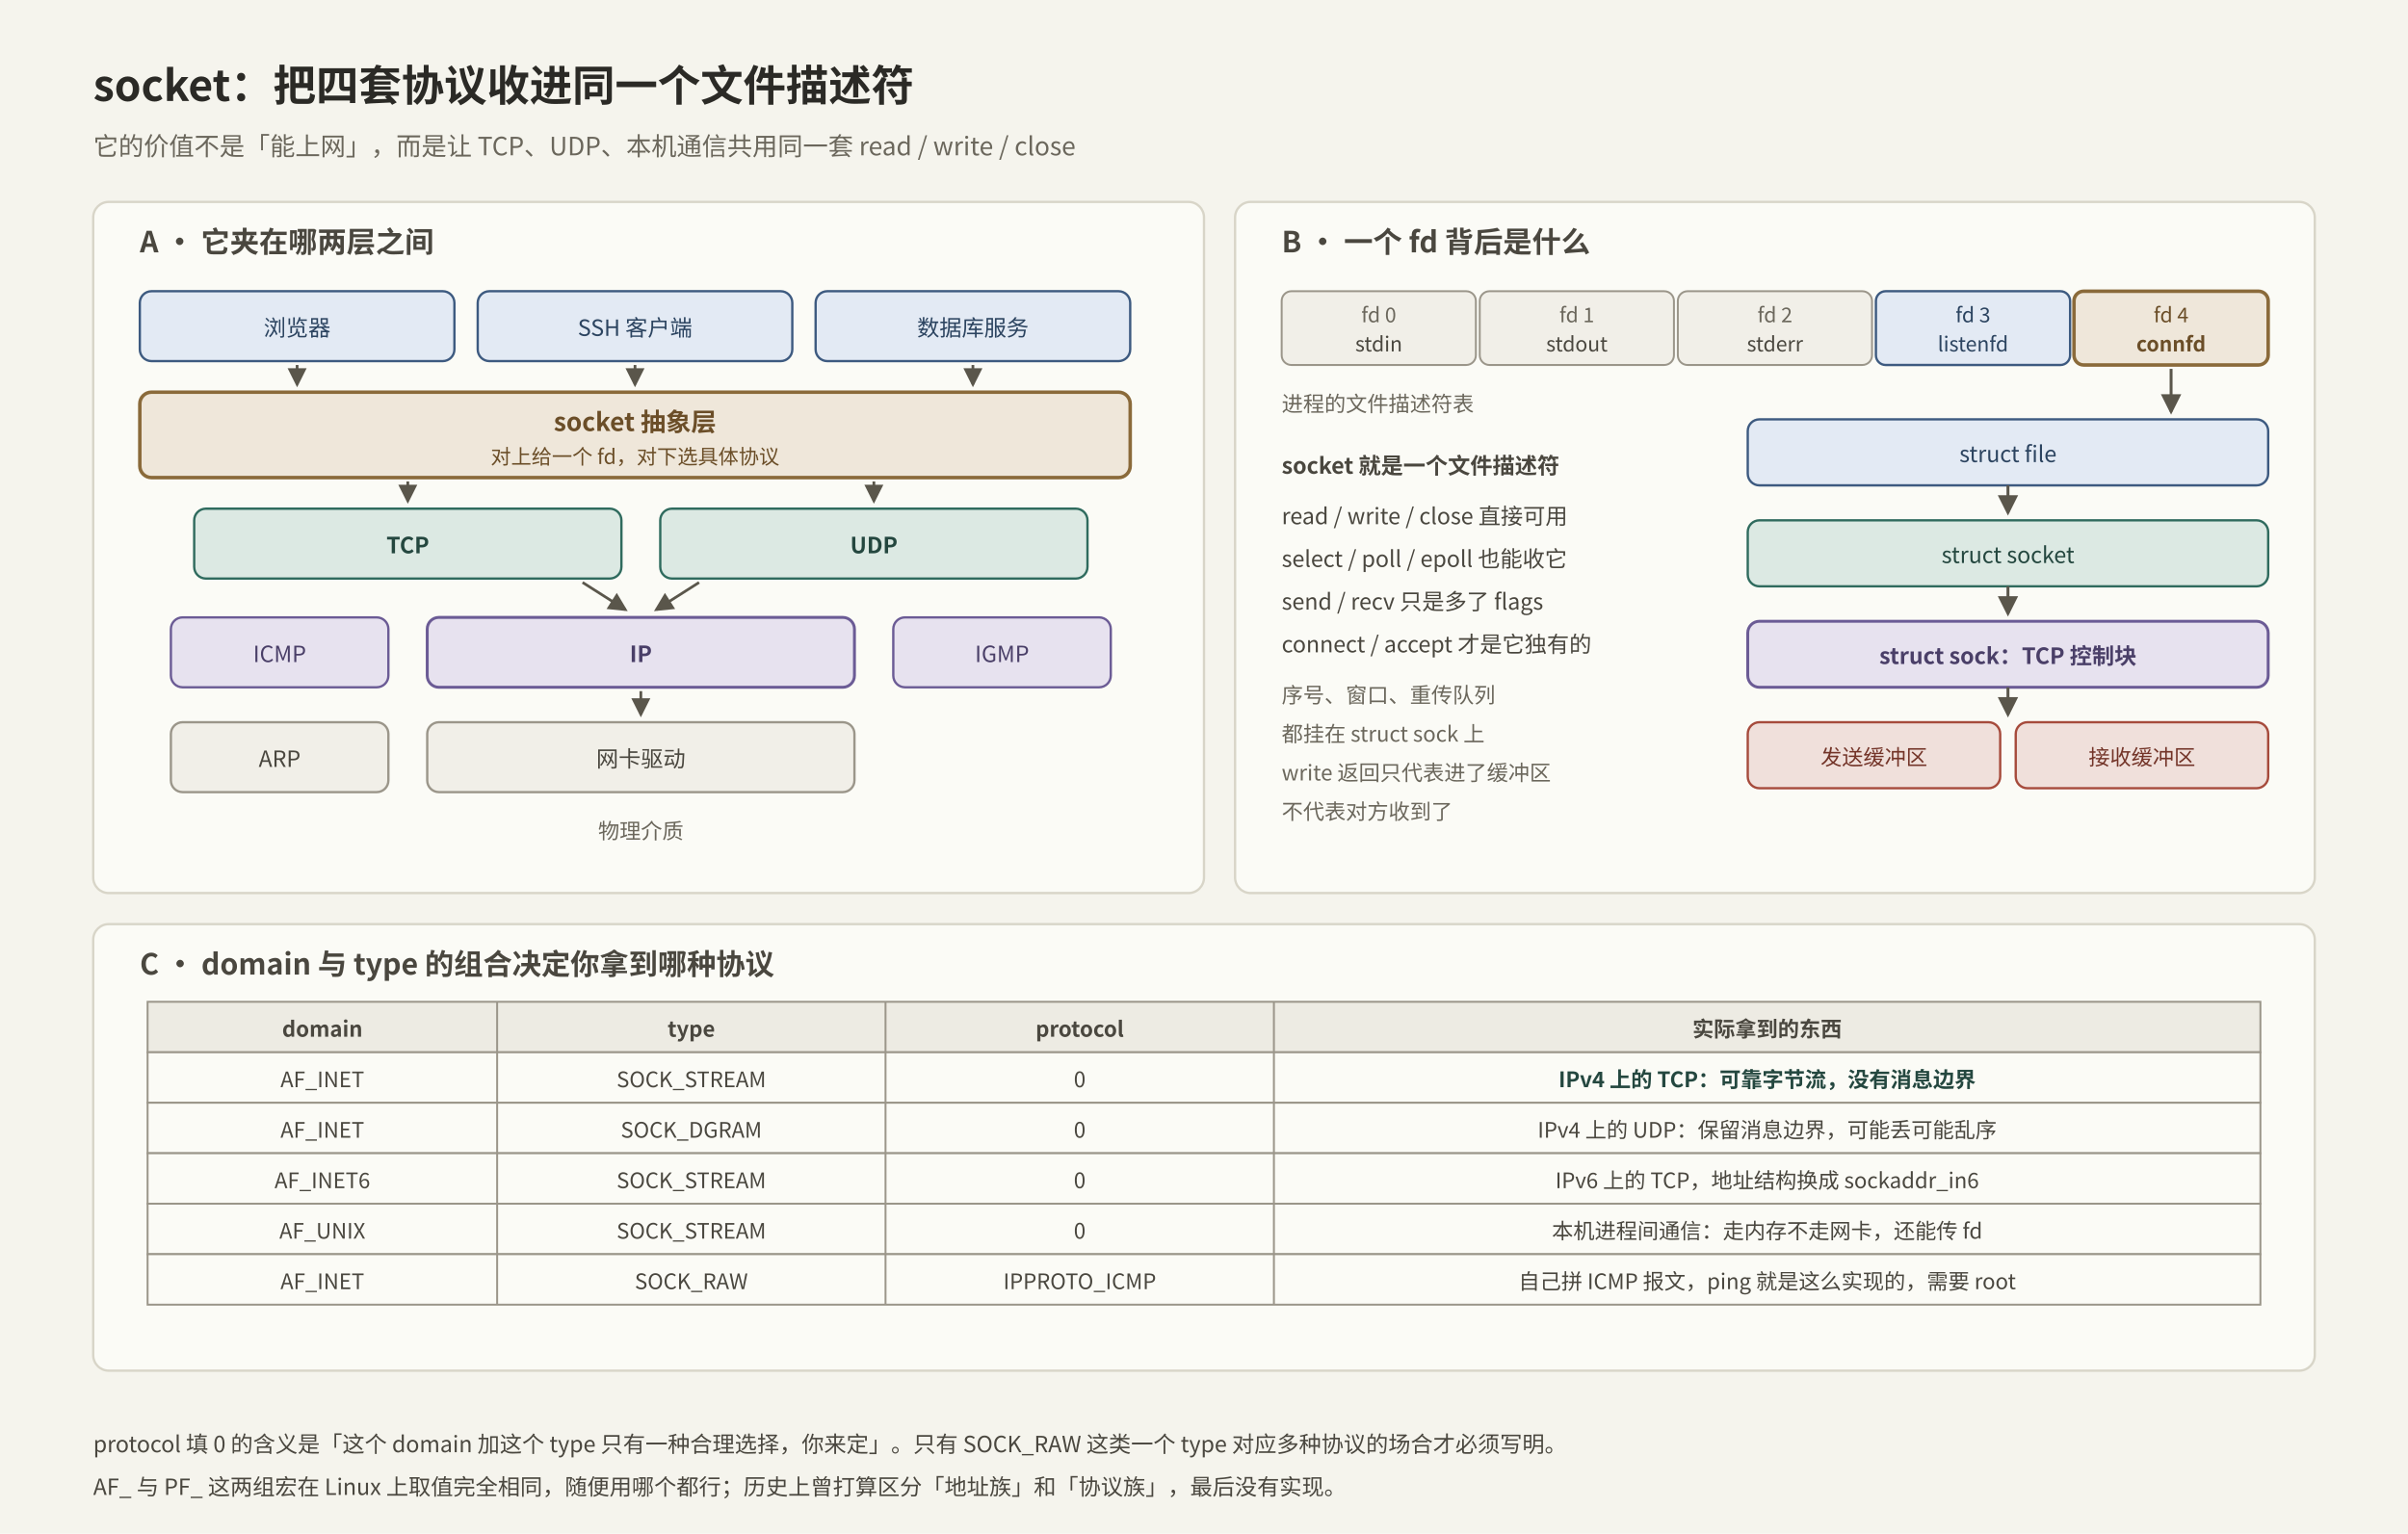
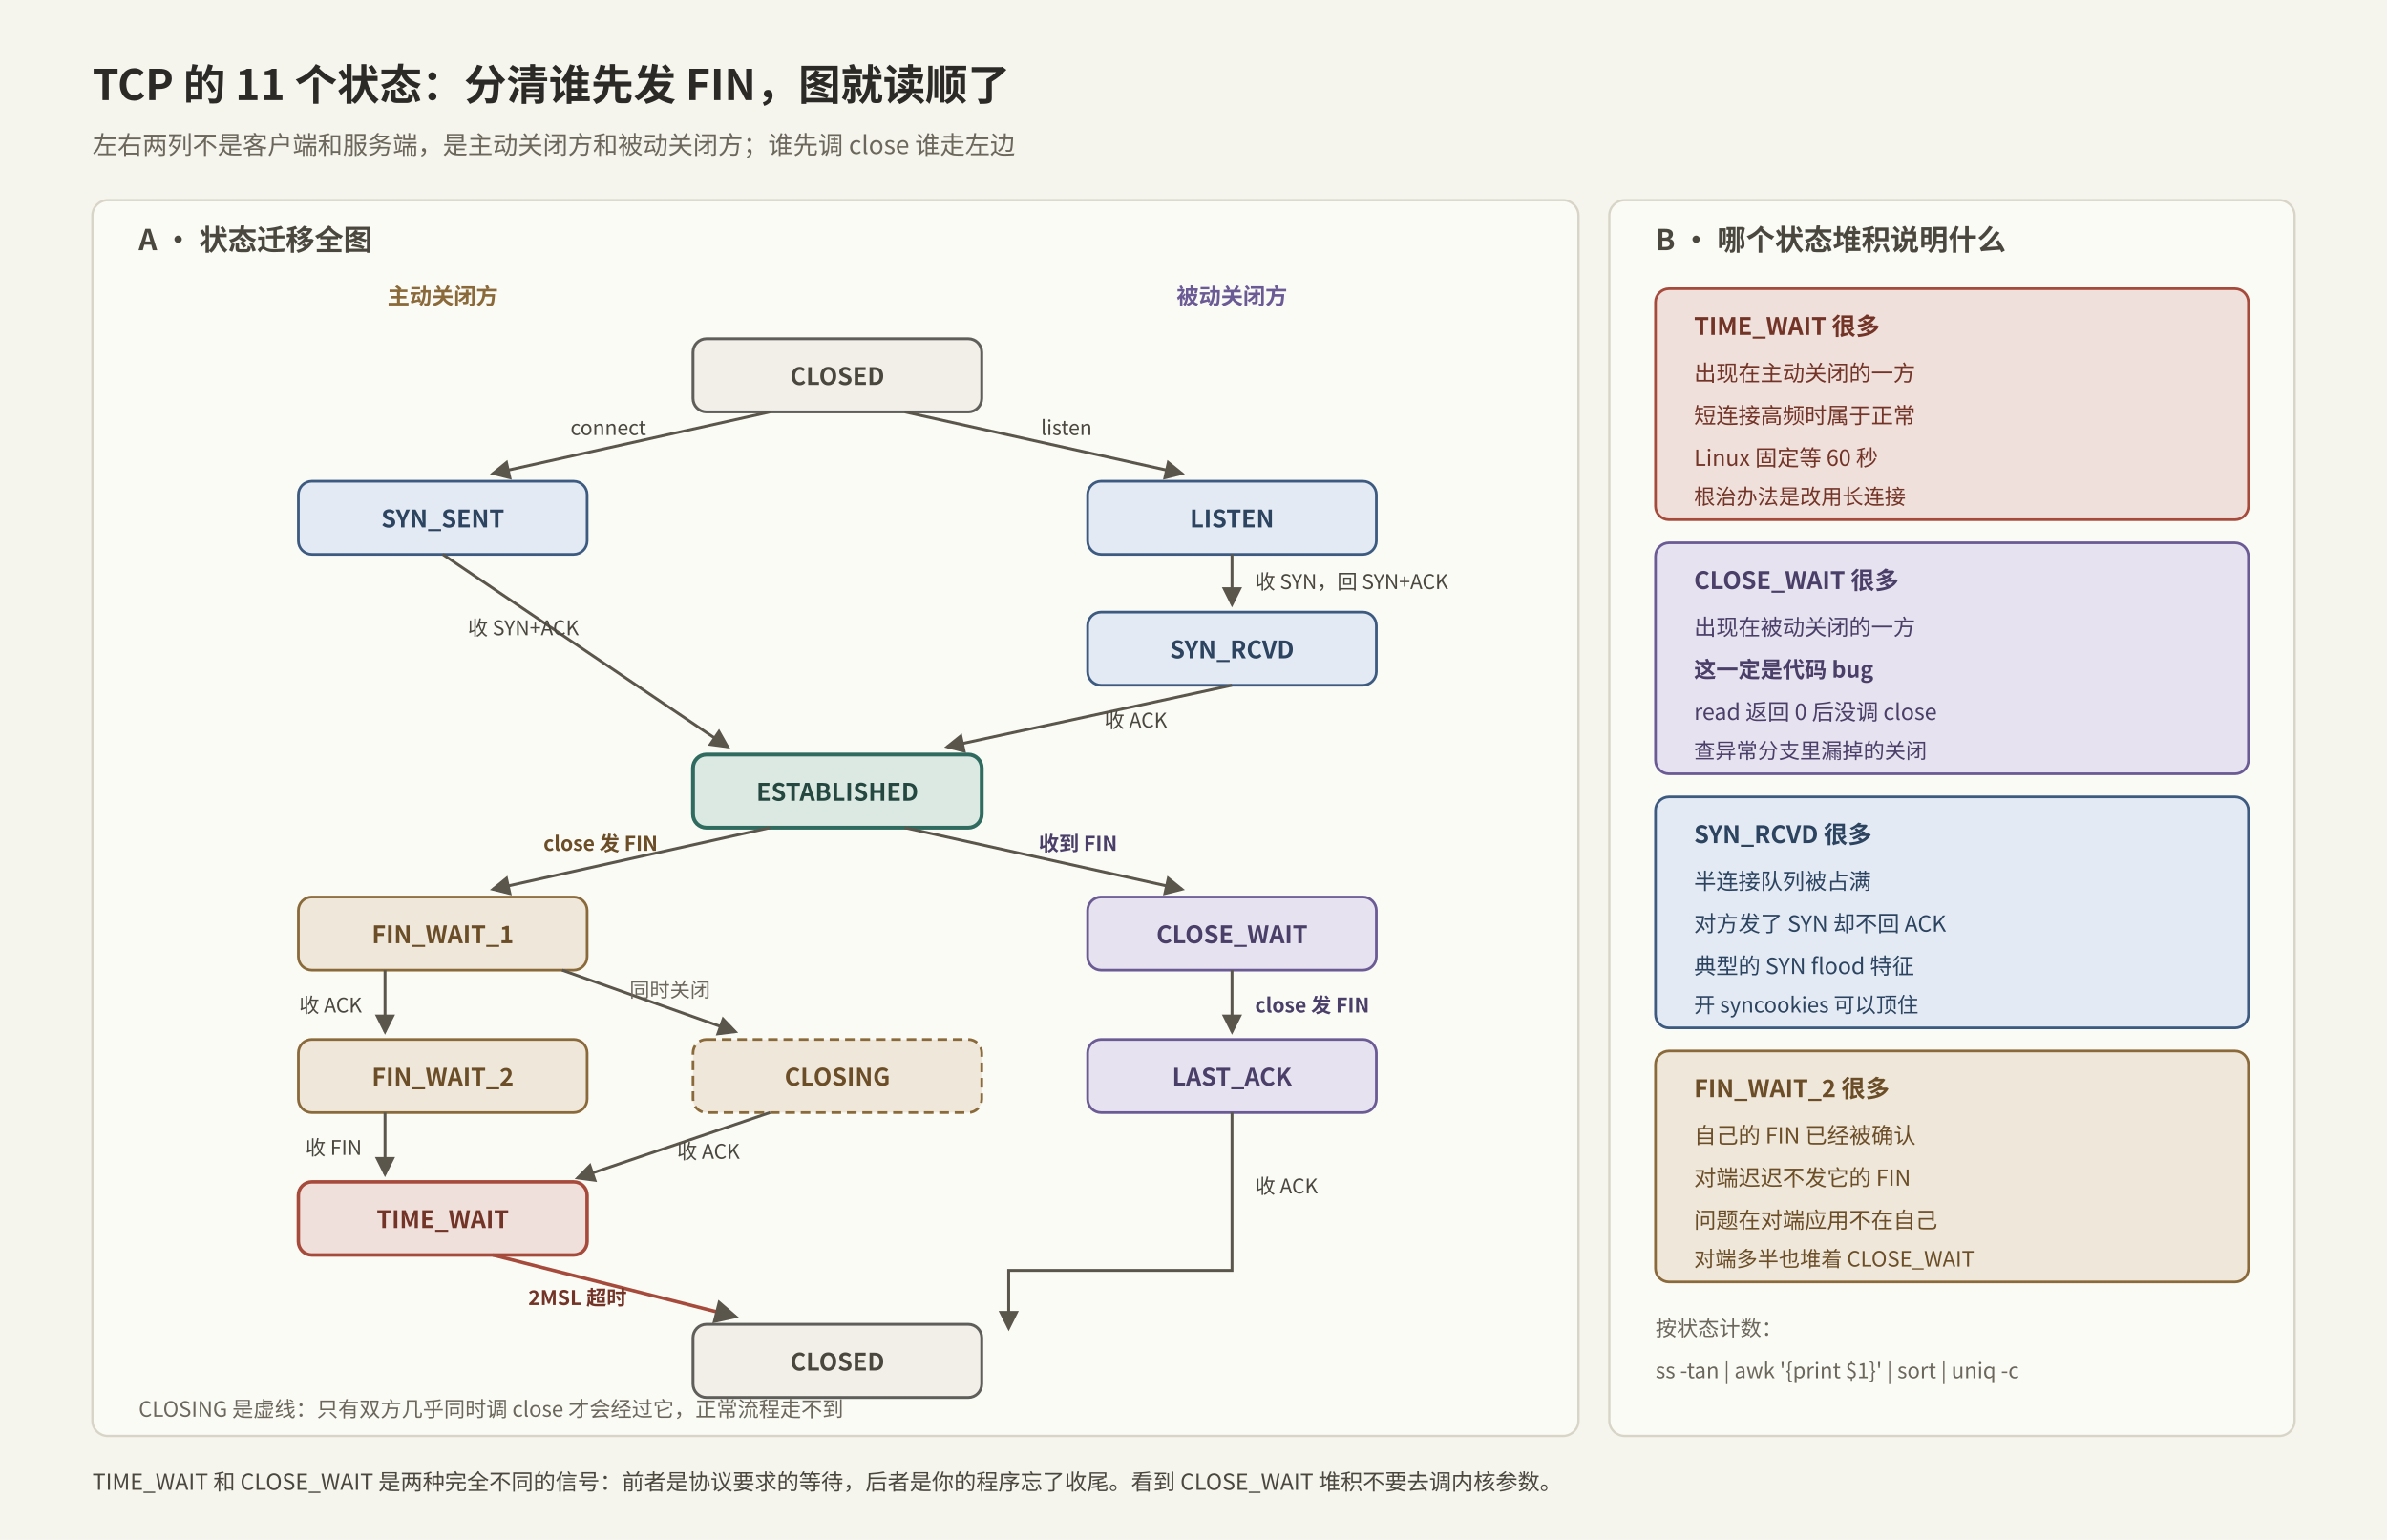
- <svg xmlns="http://www.w3.org/2000/svg" viewBox="0 0 1240 790" font-family="'PingFang SC','Hiragino Sans GB','Microsoft YaHei','Noto Sans CJK SC',sans-serif">
+ <svg xmlns="http://www.w3.org/2000/svg" viewBox="0 0 1240 800" font-family="'PingFang SC','Hiragino Sans GB','Microsoft YaHei','Noto Sans CJK SC',sans-serif">
  <defs>
    <marker id="arr" viewBox="0 0 10 10" refX="8.5" refY="5" markerWidth="7" markerHeight="7" orient="auto-start-reverse">
      <path d="M0,0 L10,5 L0,10 z" fill="#5A564B" />
    </marker>
  </defs>
-   <rect x="0" y="0" width="1240" height="790" fill="rgb(245, 244, 237)" />
-   <text x="48" y="52" font-size="22" font-weight="700" fill="#2B2A26">socket：把四套协议收进同一个文件描述符</text>
-   <text x="48" y="80" font-size="13" fill="#6B675C">它的价值不是「能上网」，而是让 TCP、UDP、本机通信共用同一套 read / write / close</text>
-   <rect x="48" y="104" width="572" height="356" rx="8" fill="#FBFBF6" stroke="#D8D5C8" stroke-width="1.2" />
-   <text x="72" y="130" font-size="15" font-weight="700" fill="#4A473F">A · 它夹在哪两层之间</text>
-   <rect x="72" y="150" width="162" height="36" rx="6" fill="#E3EAF4" stroke="#3D5A80" stroke-width="1.2" />
-   <text x="153" y="173" font-size="11.5" fill="#2C4460" text-anchor="middle">浏览器</text>
-   <rect x="246" y="150" width="162" height="36" rx="6" fill="#E3EAF4" stroke="#3D5A80" stroke-width="1.2" />
-   <text x="327" y="173" font-size="11.5" fill="#2C4460" text-anchor="middle">SSH 客户端</text>
-   <rect x="420" y="150" width="162" height="36" rx="6" fill="#E3EAF4" stroke="#3D5A80" stroke-width="1.2" />
-   <text x="501" y="173" font-size="11.5" fill="#2C4460" text-anchor="middle">数据库服务</text>
-   <line x1="153" y1="188" x2="153" y2="198" stroke="#5A564B" stroke-width="1.4" marker-end="url(#arr)" />
-   <line x1="327" y1="188" x2="327" y2="198" stroke="#5A564B" stroke-width="1.4" marker-end="url(#arr)" />
-   <line x1="501" y1="188" x2="501" y2="198" stroke="#5A564B" stroke-width="1.4" marker-end="url(#arr)" />
-   <rect x="72" y="202" width="510" height="44" rx="6" fill="#EFE7DA" stroke="#8A6A3A" stroke-width="1.8" />
-   <text x="327" y="222" font-size="13" font-weight="700" fill="#6B4E28" text-anchor="middle">socket 抽象层</text>
-   <text x="327" y="239" font-size="10.5" fill="#6B4E28" text-anchor="middle">对上给一个 fd，对下选具体协议</text>
-   <line x1="210" y1="248" x2="210" y2="258" stroke="#5A564B" stroke-width="1.4" marker-end="url(#arr)" />
-   <line x1="450" y1="248" x2="450" y2="258" stroke="#5A564B" stroke-width="1.4" marker-end="url(#arr)" />
-   <rect x="100" y="262" width="220" height="36" rx="6" fill="#DCE9E3" stroke="#2F6B5E" stroke-width="1.2" />
-   <text x="210" y="285" font-size="11.5" font-weight="700" fill="#24473F" text-anchor="middle">TCP</text>
-   <rect x="340" y="262" width="220" height="36" rx="6" fill="#DCE9E3" stroke="#2F6B5E" stroke-width="1.2" />
-   <text x="450" y="285" font-size="11.5" font-weight="700" fill="#24473F" text-anchor="middle">UDP</text>
-   <line x1="300" y1="300" x2="322" y2="314" stroke="#5A564B" stroke-width="1.4" marker-end="url(#arr)" />
-   <line x1="360" y1="300" x2="338" y2="314" stroke="#5A564B" stroke-width="1.4" marker-end="url(#arr)" />
-   <rect x="88" y="318" width="112" height="36" rx="6" fill="#E7E2EF" stroke="#6B5B95" stroke-width="1.2" />
-   <text x="144" y="341" font-size="11.5" fill="#4A3F68" text-anchor="middle">ICMP</text>
-   <rect x="220" y="318" width="220" height="36" rx="6" fill="#E7E2EF" stroke="#6B5B95" stroke-width="1.5" />
-   <text x="330" y="341" font-size="11.5" font-weight="700" fill="#4A3F68" text-anchor="middle">IP</text>
-   <rect x="460" y="318" width="112" height="36" rx="6" fill="#E7E2EF" stroke="#6B5B95" stroke-width="1.2" />
-   <text x="516" y="341" font-size="11.5" fill="#4A3F68" text-anchor="middle">IGMP</text>
-   <line x1="330" y1="356" x2="330" y2="368" stroke="#5A564B" stroke-width="1.4" marker-end="url(#arr)" />
-   <rect x="88" y="372" width="112" height="36" rx="6" fill="#F1EFE8" stroke="#9B968A" stroke-width="1.2" />
-   <text x="144" y="395" font-size="11.5" fill="#4A473F" text-anchor="middle">ARP</text>
-   <rect x="220" y="372" width="220" height="36" rx="6" fill="#F1EFE8" stroke="#9B968A" stroke-width="1.2" />
-   <text x="330" y="395" font-size="11.5" fill="#4A473F" text-anchor="middle">网卡驱动</text>
-   <text x="330" y="432" font-size="11" fill="#6B675C" text-anchor="middle">物理介质</text>
-   <rect x="636" y="104" width="556" height="356" rx="8" fill="#FBFBF6" stroke="#D8D5C8" stroke-width="1.2" />
-   <text x="660" y="130" font-size="15" font-weight="700" fill="#4A473F">B · 一个 fd 背后是什么</text>
-   <rect x="660" y="150" width="100" height="38" rx="5" fill="#F1EFE8" stroke="#9B968A" stroke-width="1" />
-   <text x="710" y="166" font-size="10.5" fill="#6B675C" text-anchor="middle">fd 0</text>
-   <text x="710" y="181" font-size="10.5" fill="#4A473F" text-anchor="middle">stdin</text>
-   <rect x="762" y="150" width="100" height="38" rx="5" fill="#F1EFE8" stroke="#9B968A" stroke-width="1" />
-   <text x="812" y="166" font-size="10.5" fill="#6B675C" text-anchor="middle">fd 1</text>
-   <text x="812" y="181" font-size="10.5" fill="#4A473F" text-anchor="middle">stdout</text>
-   <rect x="864" y="150" width="100" height="38" rx="5" fill="#F1EFE8" stroke="#9B968A" stroke-width="1" />
-   <text x="914" y="166" font-size="10.5" fill="#6B675C" text-anchor="middle">fd 2</text>
-   <text x="914" y="181" font-size="10.5" fill="#4A473F" text-anchor="middle">stderr</text>
-   <rect x="966" y="150" width="100" height="38" rx="5" fill="#E3EAF4" stroke="#3D5A80" stroke-width="1.2" />
-   <text x="1016" y="166" font-size="10.5" fill="#2C4460" text-anchor="middle">fd 3</text>
-   <text x="1016" y="181" font-size="10.5" fill="#2C4460" text-anchor="middle">listenfd</text>
-   <rect x="1068" y="150" width="100" height="38" rx="5" fill="#EFE7DA" stroke="#8A6A3A" stroke-width="1.8" />
-   <text x="1118" y="166" font-size="10.5" fill="#6B4E28" text-anchor="middle">fd 4</text>
-   <text x="1118" y="181" font-size="10.5" font-weight="700" fill="#6B4E28" text-anchor="middle">connfd</text>
-   <text x="660" y="212" font-size="11" fill="#6B675C">进程的文件描述符表</text>
-   <line x1="1118" y1="190" x2="1118" y2="212" stroke="#5A564B" stroke-width="1.5" marker-end="url(#arr)" />
-   <rect x="900" y="216" width="268" height="34" rx="6" fill="#E3EAF4" stroke="#3D5A80" stroke-width="1.2" />
-   <text x="1034" y="238" font-size="11.5" fill="#2C4460" text-anchor="middle">struct file</text>
-   <line x1="1034" y1="250" x2="1034" y2="264" stroke="#5A564B" stroke-width="1.5" marker-end="url(#arr)" />
-   <rect x="900" y="268" width="268" height="34" rx="6" fill="#DCE9E3" stroke="#2F6B5E" stroke-width="1.2" />
-   <text x="1034" y="290" font-size="11.5" fill="#24473F" text-anchor="middle">struct socket</text>
-   <line x1="1034" y1="302" x2="1034" y2="316" stroke="#5A564B" stroke-width="1.5" marker-end="url(#arr)" />
-   <rect x="900" y="320" width="268" height="34" rx="6" fill="#E7E2EF" stroke="#6B5B95" stroke-width="1.5" />
-   <text x="1034" y="342" font-size="11.5" font-weight="700" fill="#4A3F68" text-anchor="middle">struct sock：TCP 控制块</text>
-   <line x1="1034" y1="354" x2="1034" y2="368" stroke="#5A564B" stroke-width="1.5" marker-end="url(#arr)" />
-   <rect x="900" y="372" width="130" height="34" rx="6" fill="#F0E0DB" stroke="#A64B3C" stroke-width="1.2" />
-   <text x="965" y="394" font-size="11" fill="#733428" text-anchor="middle">发送缓冲区</text>
-   <rect x="1038" y="372" width="130" height="34" rx="6" fill="#F0E0DB" stroke="#A64B3C" stroke-width="1.2" />
-   <text x="1103" y="394" font-size="11" fill="#733428" text-anchor="middle">接收缓冲区</text>
-   <text x="660" y="244" font-size="11.5" font-weight="700" fill="#4A473F">socket 就是一个文件描述符</text>
-   <text x="660" y="270" font-size="11.5" fill="#4A473F">read / write / close 直接可用</text>
-   <text x="660" y="292" font-size="11.5" fill="#4A473F">select / poll / epoll 也能收它</text>
-   <text x="660" y="314" font-size="11.5" fill="#4A473F">send / recv 只是多了 flags</text>
-   <text x="660" y="336" font-size="11.5" fill="#4A473F">connect / accept 才是它独有的</text>
-   <text x="660" y="362" font-size="11" fill="#6B675C">序号、窗口、重传队列</text>
-   <text x="660" y="382" font-size="11" fill="#6B675C">都挂在 struct sock 上</text>
-   <text x="660" y="402" font-size="11" fill="#6B675C">write 返回只代表进了缓冲区</text>
-   <text x="660" y="422" font-size="11" fill="#6B675C">不代表对方收到了</text>
-   <rect x="48" y="476" width="1144" height="230" rx="8" fill="#FBFBF6" stroke="#D8D5C8" stroke-width="1.2" />
-   <text x="72" y="502" font-size="15" font-weight="700" fill="#4A473F">C · domain 与 type 的组合决定你拿到哪种协议</text>
-   <rect x="76" y="516" width="1088" height="26" fill="#EDEBE3" stroke="#9B968A" stroke-width="1" />
-   <rect x="76" y="542" width="1088" height="26" fill="#FBFBF6" stroke="#9B968A" stroke-width="1" />
-   <rect x="76" y="568" width="1088" height="26" fill="#FBFBF6" stroke="#9B968A" stroke-width="1" />
-   <rect x="76" y="594" width="1088" height="26" fill="#FBFBF6" stroke="#9B968A" stroke-width="1" />
-   <rect x="76" y="620" width="1088" height="26" fill="#FBFBF6" stroke="#9B968A" stroke-width="1" />
-   <rect x="76" y="646" width="1088" height="26" fill="#FBFBF6" stroke="#9B968A" stroke-width="1" />
-   <line x1="256" y1="516" x2="256" y2="672" stroke="#9B968A" stroke-width="1" />
-   <line x1="456" y1="516" x2="456" y2="672" stroke="#9B968A" stroke-width="1" />
-   <line x1="656" y1="516" x2="656" y2="672" stroke="#9B968A" stroke-width="1" />
-   <text x="166" y="534" font-size="11" font-weight="700" fill="#4A473F" text-anchor="middle">domain</text>
-   <text x="356" y="534" font-size="11" font-weight="700" fill="#4A473F" text-anchor="middle">type</text>
-   <text x="556" y="534" font-size="11" font-weight="700" fill="#4A473F" text-anchor="middle">protocol</text>
-   <text x="910" y="534" font-size="11" font-weight="700" fill="#4A473F" text-anchor="middle">实际拿到的东西</text>
-   <text x="166" y="560" font-size="11" fill="#4A473F" text-anchor="middle">AF_INET</text>
-   <text x="356" y="560" font-size="11" fill="#4A473F" text-anchor="middle">SOCK_STREAM</text>
-   <text x="556" y="560" font-size="11" fill="#4A473F" text-anchor="middle">0</text>
-   <text x="910" y="560" font-size="11" font-weight="700" fill="#24473F" text-anchor="middle">IPv4 上的 TCP：可靠字节流，没有消息边界</text>
-   <text x="166" y="586" font-size="11" fill="#4A473F" text-anchor="middle">AF_INET</text>
-   <text x="356" y="586" font-size="11" fill="#4A473F" text-anchor="middle">SOCK_DGRAM</text>
-   <text x="556" y="586" font-size="11" fill="#4A473F" text-anchor="middle">0</text>
-   <text x="910" y="586" font-size="11" fill="#4A473F" text-anchor="middle">IPv4 上的 UDP：保留消息边界，可能丢可能乱序</text>
-   <text x="166" y="612" font-size="11" fill="#4A473F" text-anchor="middle">AF_INET6</text>
-   <text x="356" y="612" font-size="11" fill="#4A473F" text-anchor="middle">SOCK_STREAM</text>
-   <text x="556" y="612" font-size="11" fill="#4A473F" text-anchor="middle">0</text>
-   <text x="910" y="612" font-size="11" fill="#4A473F" text-anchor="middle">IPv6 上的 TCP，地址结构换成 sockaddr_in6</text>
-   <text x="166" y="638" font-size="11" fill="#4A473F" text-anchor="middle">AF_UNIX</text>
-   <text x="356" y="638" font-size="11" fill="#4A473F" text-anchor="middle">SOCK_STREAM</text>
-   <text x="556" y="638" font-size="11" fill="#4A473F" text-anchor="middle">0</text>
-   <text x="910" y="638" font-size="11" fill="#4A473F" text-anchor="middle">本机进程间通信：走内存不走网卡，还能传 fd</text>
-   <text x="166" y="664" font-size="11" fill="#4A473F" text-anchor="middle">AF_INET</text>
-   <text x="356" y="664" font-size="11" fill="#4A473F" text-anchor="middle">SOCK_RAW</text>
-   <text x="556" y="664" font-size="11" fill="#4A473F" text-anchor="middle">IPPROTO_ICMP</text>
-   <text x="910" y="664" font-size="11" fill="#4A473F" text-anchor="middle">自己拼 ICMP 报文，ping 就是这么实现的，需要 root</text>
-   <text x="48" y="748" font-size="11.5" fill="#4A473F">protocol 填 0 的含义是「这个 domain 加这个 type 只有一种合理选择，你来定」。只有 SOCK_RAW 这类一个 type 对应多种协议的场合才必须写明。</text>
-   <text x="48" y="770" font-size="11.5" fill="#4A473F">AF_ 与 PF_ 这两组宏在 Linux 上取值完全相同，随便用哪个都行；历史上曾打算区分「地址族」和「协议族」，最后没有实现。</text>
+   <rect x="0" y="0" width="1240" height="800" fill="rgb(245, 244, 237)" />
+   <text x="48" y="52" font-size="22" font-weight="700" fill="#2B2A26">TCP 的 11 个状态：分清谁先发 FIN，图就读顺了</text>
+   <text x="48" y="80" font-size="13" fill="#6B675C">左右两列不是客户端和服务端，是主动关闭方和被动关闭方；谁先调 close 谁走左边</text>
+   <rect x="48" y="104" width="772" height="642" rx="8" fill="#FBFBF6" stroke="#D8D5C8" stroke-width="1.2" />
+   <text x="72" y="130" font-size="15" font-weight="700" fill="#4A473F">A · 状态迁移全图</text>
+   <text x="230" y="158" font-size="11.5" font-weight="700" fill="#8A6A3A" text-anchor="middle">主动关闭方</text>
+   <text x="640" y="158" font-size="11.5" font-weight="700" fill="#6B5B95" text-anchor="middle">被动关闭方</text>
+   <rect x="360" y="176" width="150" height="38" rx="7" fill="#F1EFE8" stroke="#5F5E5A" stroke-width="1.5" />
+   <text x="435" y="200" font-size="12.5" font-weight="700" fill="#4A473F" text-anchor="middle">CLOSED</text>
+   <rect x="155" y="250" width="150" height="38" rx="7" fill="#E3EAF4" stroke="#3D5A80" stroke-width="1.4" />
+   <text x="230" y="274" font-size="12.5" font-weight="700" fill="#2C4460" text-anchor="middle">SYN_SENT</text>
+   <rect x="565" y="250" width="150" height="38" rx="7" fill="#E3EAF4" stroke="#3D5A80" stroke-width="1.4" />
+   <text x="640" y="274" font-size="12.5" font-weight="700" fill="#2C4460" text-anchor="middle">LISTEN</text>
+   <rect x="565" y="318" width="150" height="38" rx="7" fill="#E3EAF4" stroke="#3D5A80" stroke-width="1.4" />
+   <text x="640" y="342" font-size="12.5" font-weight="700" fill="#2C4460" text-anchor="middle">SYN_RCVD</text>
+   <rect x="360" y="392" width="150" height="38" rx="7" fill="#DCE9E3" stroke="#2F6B5E" stroke-width="2" />
+   <text x="435" y="416" font-size="12.5" font-weight="700" fill="#24473F" text-anchor="middle">ESTABLISHED</text>
+   <rect x="155" y="466" width="150" height="38" rx="7" fill="#EFE7DA" stroke="#8A6A3A" stroke-width="1.4" />
+   <text x="230" y="490" font-size="12.5" font-weight="700" fill="#6B4E28" text-anchor="middle">FIN_WAIT_1</text>
+   <rect x="565" y="466" width="150" height="38" rx="7" fill="#E7E2EF" stroke="#6B5B95" stroke-width="1.4" />
+   <text x="640" y="490" font-size="12.5" font-weight="700" fill="#4A3F68" text-anchor="middle">CLOSE_WAIT</text>
+   <rect x="155" y="540" width="150" height="38" rx="7" fill="#EFE7DA" stroke="#8A6A3A" stroke-width="1.4" />
+   <text x="230" y="564" font-size="12.5" font-weight="700" fill="#6B4E28" text-anchor="middle">FIN_WAIT_2</text>
+   <rect x="360" y="540" width="150" height="38" rx="7" fill="#EFE7DA" stroke="#8A6A3A" stroke-width="1.4" stroke-dasharray="5 3" />
+   <text x="435" y="564" font-size="12.5" font-weight="700" fill="#6B4E28" text-anchor="middle">CLOSING</text>
+   <rect x="565" y="540" width="150" height="38" rx="7" fill="#E7E2EF" stroke="#6B5B95" stroke-width="1.4" />
+   <text x="640" y="564" font-size="12.5" font-weight="700" fill="#4A3F68" text-anchor="middle">LAST_ACK</text>
+   <rect x="155" y="614" width="150" height="38" rx="7" fill="#F0E0DB" stroke="#A64B3C" stroke-width="1.8" />
+   <text x="230" y="638" font-size="12.5" font-weight="700" fill="#733428" text-anchor="middle">TIME_WAIT</text>
+   <rect x="360" y="688" width="150" height="38" rx="7" fill="#F1EFE8" stroke="#5F5E5A" stroke-width="1.5" />
+   <text x="435" y="712" font-size="12.5" font-weight="700" fill="#4A473F" text-anchor="middle">CLOSED</text>
+   <line x1="400" y1="214" x2="256" y2="246" stroke="#5A564B" stroke-width="1.5" marker-end="url(#arr)" />
+   <text x="316" y="226" font-size="10.5" fill="#4A473F" text-anchor="middle">connect</text>
+   <line x1="470" y1="214" x2="614" y2="246" stroke="#5A564B" stroke-width="1.5" marker-end="url(#arr)" />
+   <text x="554" y="226" font-size="10.5" fill="#4A473F" text-anchor="middle">listen</text>
+   <line x1="640" y1="288" x2="640" y2="314" stroke="#5A564B" stroke-width="1.5" marker-end="url(#arr)" />
+   <text x="652" y="306" font-size="10.5" fill="#4A473F">收 SYN，回 SYN+ACK</text>
+   <line x1="230" y1="288" x2="378" y2="388" stroke="#5A564B" stroke-width="1.5" marker-end="url(#arr)" />
+   <text x="243" y="330" font-size="10.5" fill="#4A473F">收 SYN+ACK</text>
+   <line x1="640" y1="356" x2="492" y2="388" stroke="#5A564B" stroke-width="1.5" marker-end="url(#arr)" />
+   <text x="590" y="378" font-size="10.5" fill="#4A473F" text-anchor="middle">收 ACK</text>
+   <line x1="400" y1="430" x2="256" y2="462" stroke="#5A564B" stroke-width="1.5" marker-end="url(#arr)" />
+   <text x="312" y="442" font-size="10.5" font-weight="700" fill="#6B4E28" text-anchor="middle">close 发 FIN</text>
+   <line x1="470" y1="430" x2="614" y2="462" stroke="#5A564B" stroke-width="1.5" marker-end="url(#arr)" />
+   <text x="560" y="442" font-size="10.5" font-weight="700" fill="#4A3F68" text-anchor="middle">收到 FIN</text>
+   <line x1="200" y1="504" x2="200" y2="536" stroke="#5A564B" stroke-width="1.5" marker-end="url(#arr)" />
+   <text x="188" y="526" font-size="10.5" fill="#4A473F" text-anchor="end">收 ACK</text>
+   <line x1="292" y1="504" x2="382" y2="536" stroke="#5A564B" stroke-width="1.5" marker-end="url(#arr)" />
+   <text x="348" y="518" font-size="10.5" fill="#6B675C" text-anchor="middle">同时关闭</text>
+   <line x1="200" y1="578" x2="200" y2="610" stroke="#5A564B" stroke-width="1.5" marker-end="url(#arr)" />
+   <text x="188" y="600" font-size="10.5" fill="#4A473F" text-anchor="end">收 FIN</text>
+   <line x1="400" y1="578" x2="300" y2="612" stroke="#5A564B" stroke-width="1.5" marker-end="url(#arr)" />
+   <text x="368" y="602" font-size="10.5" fill="#4A473F" text-anchor="middle">收 ACK</text>
+   <line x1="640" y1="504" x2="640" y2="536" stroke="#5A564B" stroke-width="1.5" marker-end="url(#arr)" />
+   <text x="652" y="526" font-size="10.5" font-weight="700" fill="#4A3F68">close 发 FIN</text>
+   <path d="M640,578 V660 H524 V690" fill="none" stroke="#5A564B" stroke-width="1.5" marker-end="url(#arr)" />
+   <text x="652" y="620" font-size="10.5" fill="#4A473F">收 ACK</text>
+   <line x1="256" y1="652" x2="382" y2="684" stroke="#A64B3C" stroke-width="1.8" marker-end="url(#arr)" />
+   <text x="300" y="678" font-size="10.5" font-weight="700" fill="#733428" text-anchor="middle">2MSL 超时</text>
+   <text x="72" y="736" font-size="11" fill="#6B675C">CLOSING 是虚线：只有双方几乎同时调 close 才会经过它，正常流程走不到</text>
+   <rect x="836" y="104" width="356" height="642" rx="8" fill="#FBFBF6" stroke="#D8D5C8" stroke-width="1.2" />
+   <text x="860" y="130" font-size="15" font-weight="700" fill="#4A473F">B · 哪个状态堆积说明什么</text>
+   <rect x="860" y="150" width="308" height="120" rx="7" fill="#F0E0DB" stroke="#A64B3C" stroke-width="1.4" />
+   <text x="880" y="174" font-size="12.5" font-weight="700" fill="#733428">TIME_WAIT 很多</text>
+   <text x="880" y="198" font-size="11.5" fill="#733428">出现在主动关闭的一方</text>
+   <text x="880" y="220" font-size="11.5" fill="#733428">短连接高频时属于正常</text>
+   <text x="880" y="242" font-size="11.5" fill="#733428">Linux 固定等 60 秒</text>
+   <text x="880" y="262" font-size="11" fill="#733428">根治办法是改用长连接</text>
+   <rect x="860" y="282" width="308" height="120" rx="7" fill="#E7E2EF" stroke="#6B5B95" stroke-width="1.4" />
+   <text x="880" y="306" font-size="12.5" font-weight="700" fill="#4A3F68">CLOSE_WAIT 很多</text>
+   <text x="880" y="330" font-size="11.5" fill="#4A3F68">出现在被动关闭的一方</text>
+   <text x="880" y="352" font-size="11.5" font-weight="700" fill="#4A3F68">这一定是代码 bug</text>
+   <text x="880" y="374" font-size="11.5" fill="#4A3F68">read 返回 0 后没调 close</text>
+   <text x="880" y="394" font-size="11" fill="#4A3F68">查异常分支里漏掉的关闭</text>
+   <rect x="860" y="414" width="308" height="120" rx="7" fill="#E3EAF4" stroke="#3D5A80" stroke-width="1.4" />
+   <text x="880" y="438" font-size="12.5" font-weight="700" fill="#2C4460">SYN_RCVD 很多</text>
+   <text x="880" y="462" font-size="11.5" fill="#2C4460">半连接队列被占满</text>
+   <text x="880" y="484" font-size="11.5" fill="#2C4460">对方发了 SYN 却不回 ACK</text>
+   <text x="880" y="506" font-size="11.5" fill="#2C4460">典型的 SYN flood 特征</text>
+   <text x="880" y="526" font-size="11" fill="#2C4460">开 syncookies 可以顶住</text>
+   <rect x="860" y="546" width="308" height="120" rx="7" fill="#EFE7DA" stroke="#8A6A3A" stroke-width="1.4" />
+   <text x="880" y="570" font-size="12.5" font-weight="700" fill="#6B4E28">FIN_WAIT_2 很多</text>
+   <text x="880" y="594" font-size="11.5" fill="#6B4E28">自己的 FIN 已经被确认</text>
+   <text x="880" y="616" font-size="11.5" fill="#6B4E28">对端迟迟不发它的 FIN</text>
+   <text x="880" y="638" font-size="11.5" fill="#6B4E28">问题在对端应用不在自己</text>
+   <text x="880" y="658" font-size="11" fill="#6B4E28">对端多半也堆着 CLOSE_WAIT</text>
+   <text x="860" y="694" font-size="11" fill="#6B675C">按状态计数：</text>
+   <text x="860" y="716" font-size="11" fill="#6B675C">ss -tan | awk '{print $1}' | sort | uniq -c</text>
+   <text x="48" y="774" font-size="11.5" fill="#4A473F">TIME_WAIT 和 CLOSE_WAIT 是两种完全不同的信号：前者是协议要求的等待，后者是你的程序忘了收尾。看到 CLOSE_WAIT 堆积不要去调内核参数。</text>
</svg>
